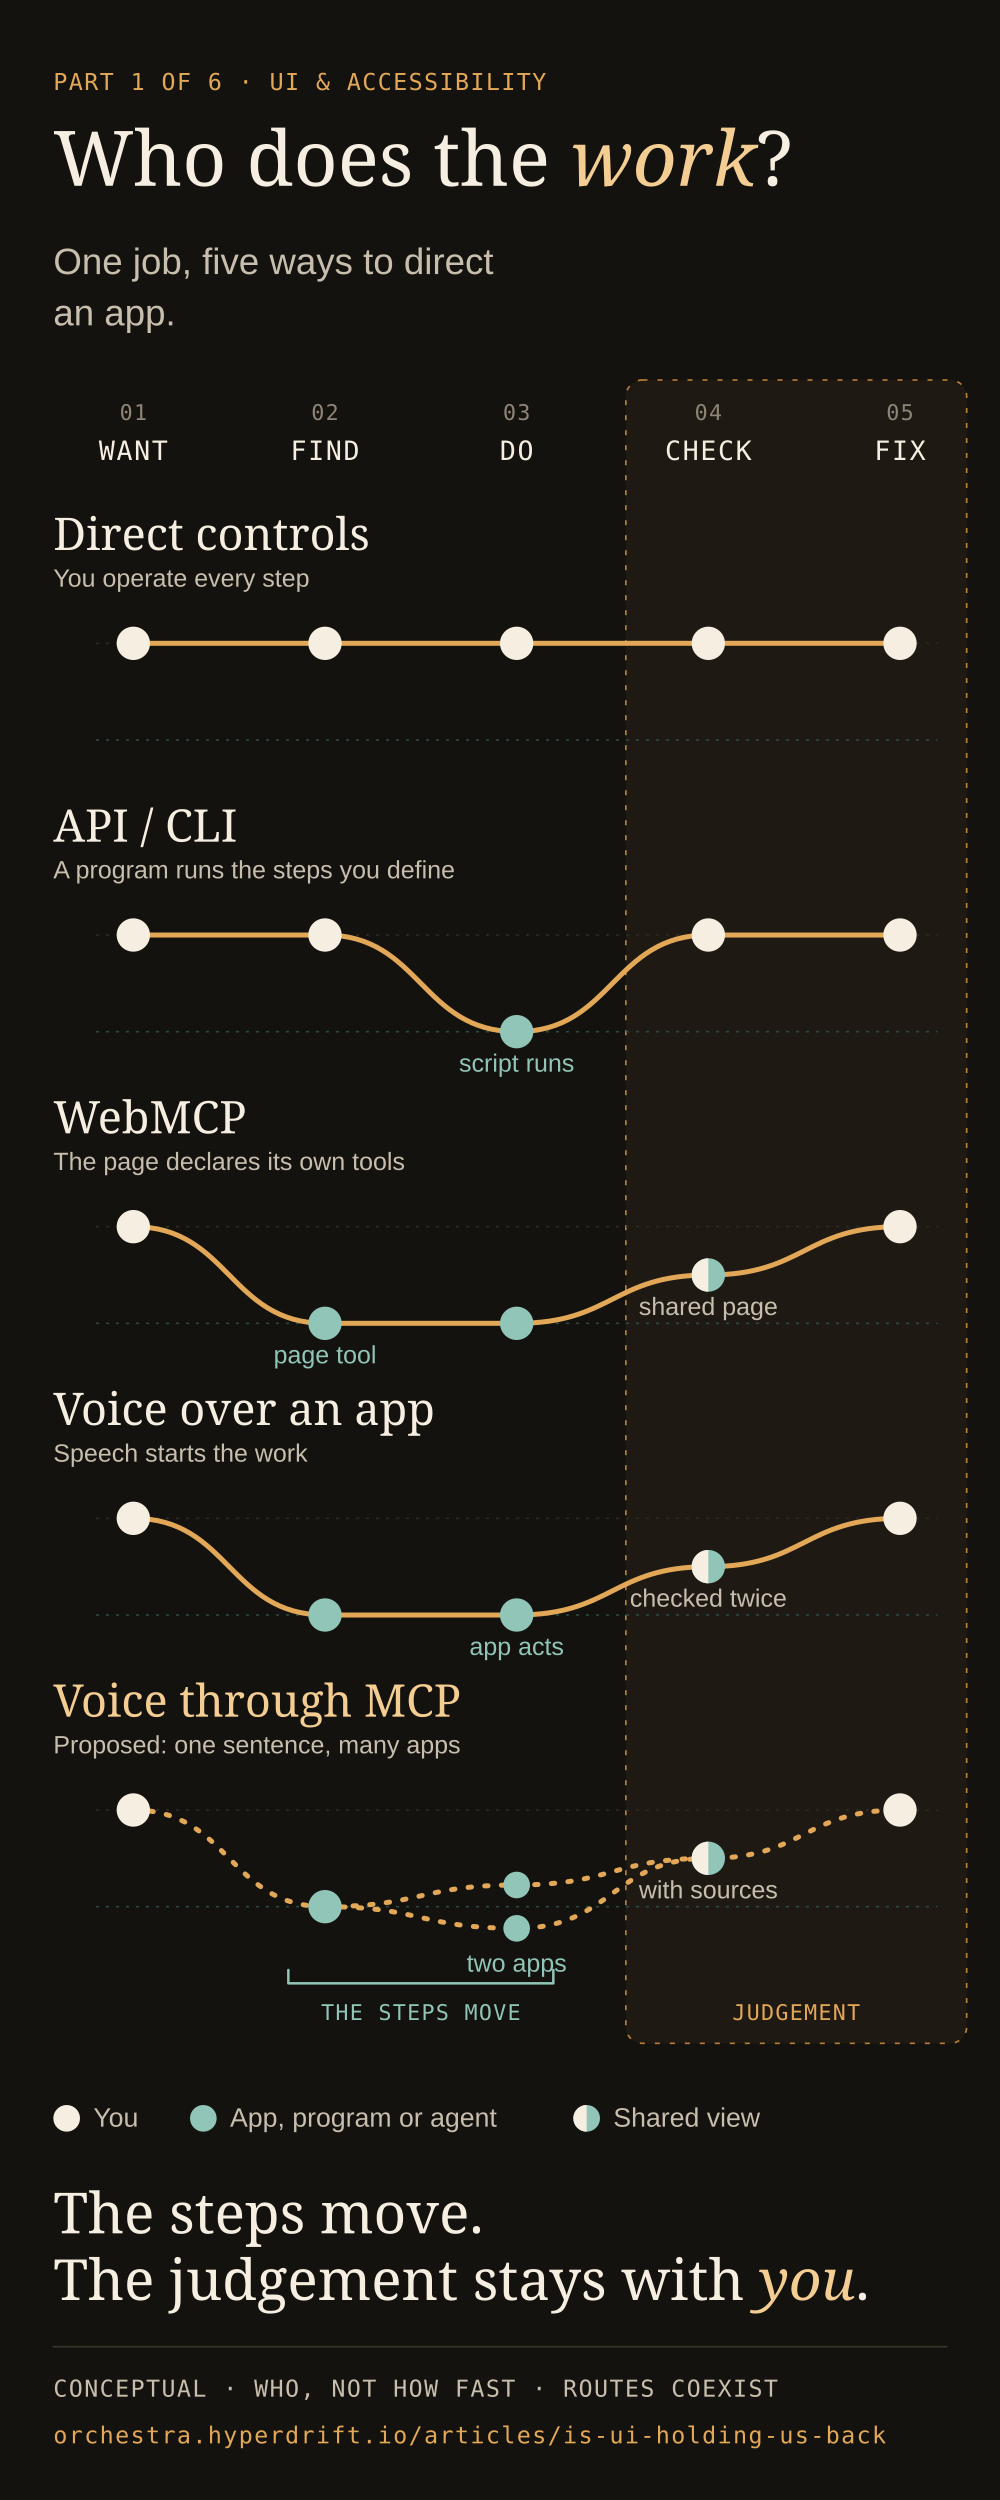
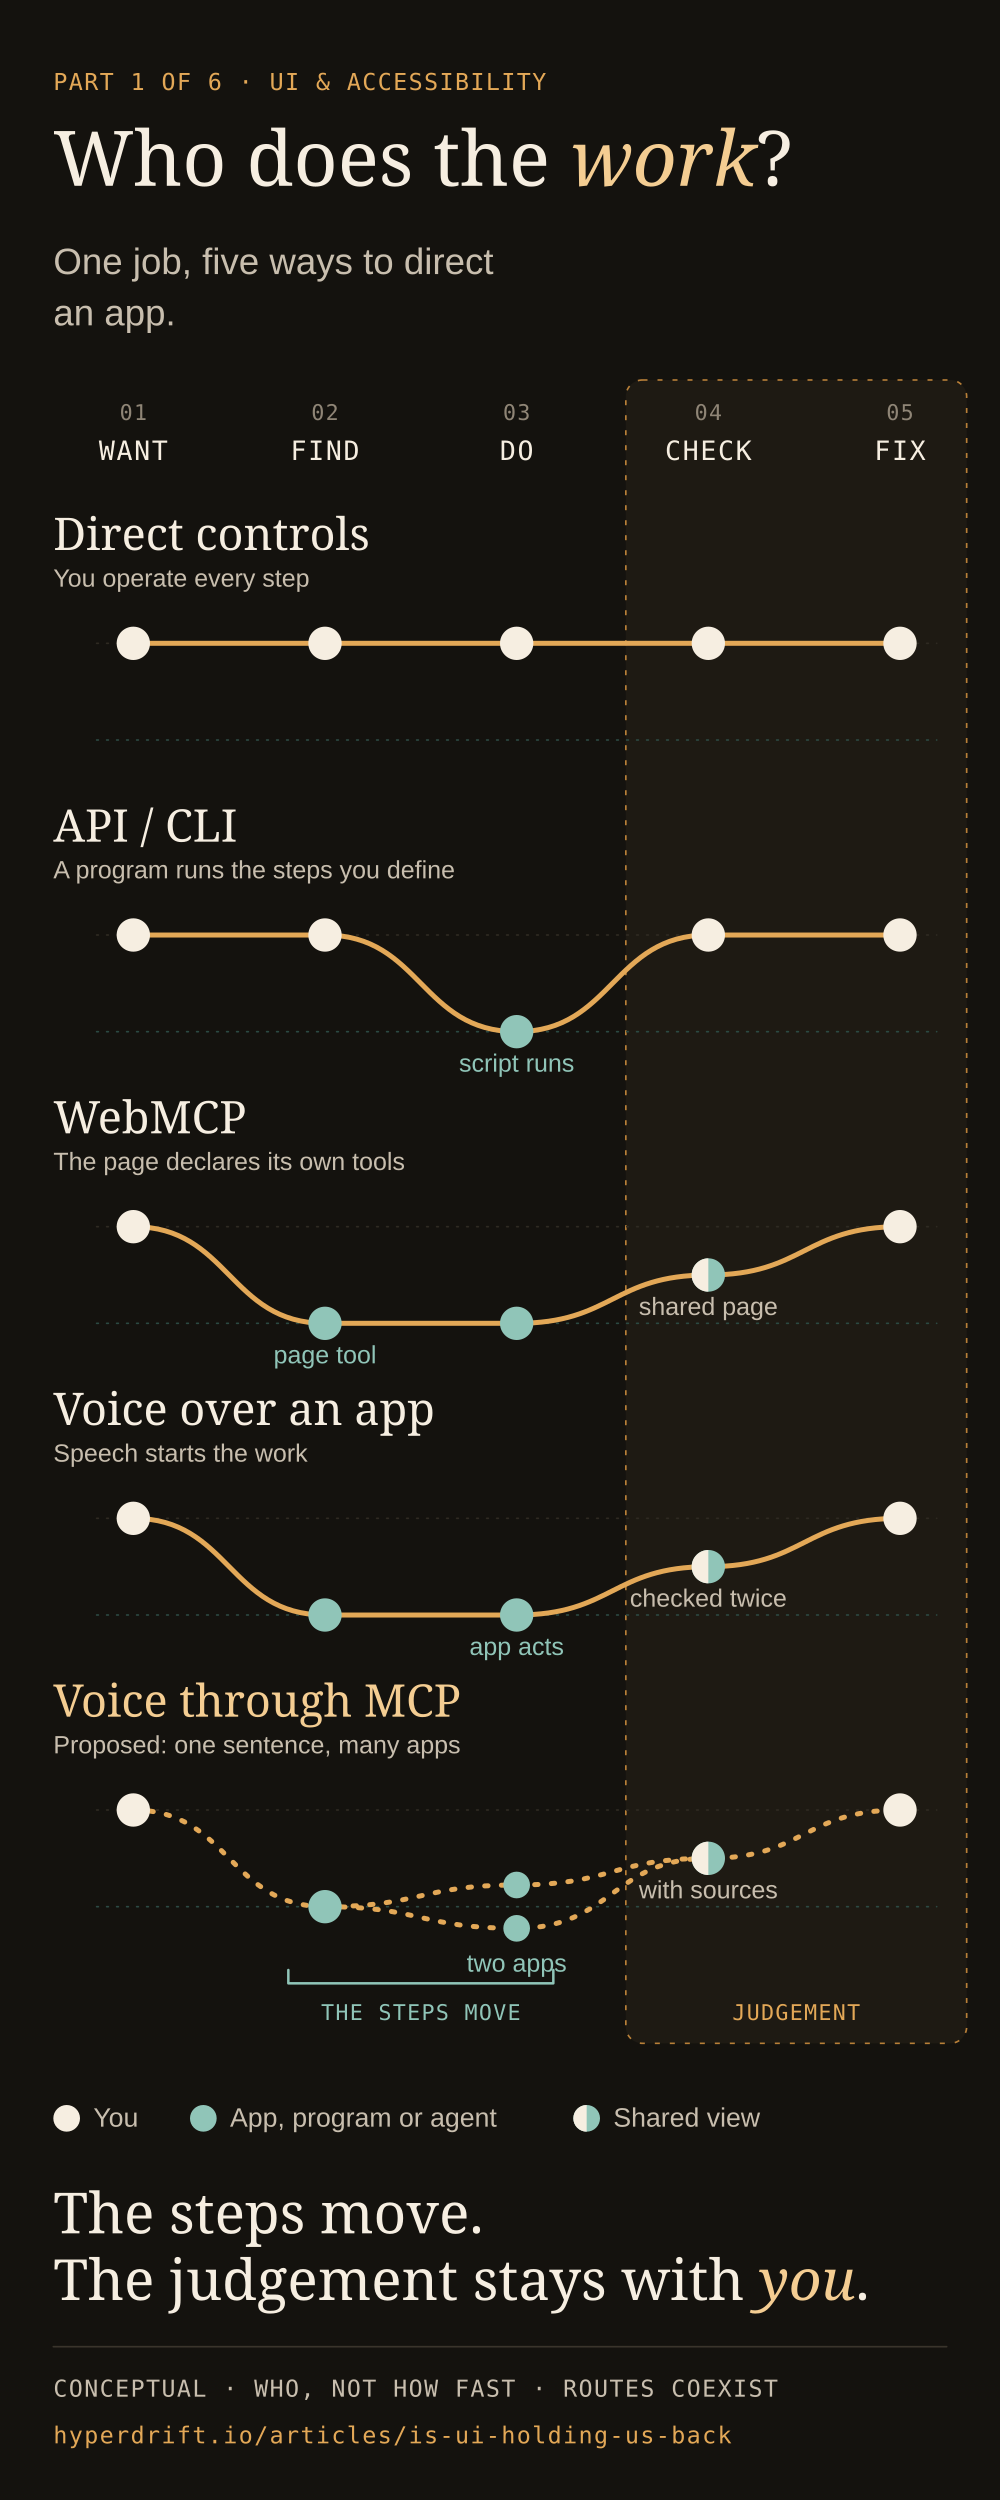
<svg xmlns="http://www.w3.org/2000/svg" width="600" height="1500" viewBox="0 0 600 1500" role="img" aria-labelledby="routes-m-title routes-m-desc">
  <style>.x-d{font-family:'Cormorant Garamond',Georgia,serif;font-weight:500}.x-i{font-family:'Cormorant Garamond',Georgia,serif;font-weight:500;font-style:italic}.x-s{font-family:'IBM Plex Sans','Helvetica Neue',Arial,sans-serif}.x-m{font-family:'IBM Plex Mono',Menlo,monospace;letter-spacing:.06em}</style>
  <rect width="600" height="1500" fill="#14120e" />
  <text x="32" y="54" class="x-m" font-size="14" fill="#e3a857" text-anchor="start">PART 1 OF 6 · UI &amp; ACCESSIBILITY</text>
  <text x="32" y="111.5" class="x-d" font-size="46" fill="#f6eee1" text-anchor="start">Who does the <tspan fill="#f4cd92" class="x-i">work</tspan>?</text>
  <text x="32" y="164.42" class="x-s" font-size="22" fill="#c8beae" text-anchor="start">One job, five ways to direct</text>
  <text x="32" y="195.22" class="x-s" font-size="22" fill="#c8beae" text-anchor="start">an app.</text>
  <rect x="375.5" y="228" width="204.5" height="998" rx="10" fill="#1e1a13" stroke="#b98038" stroke-width="1" stroke-dasharray="3 6" />
  <text x="80" y="252" class="x-m" font-size="13" fill="#8f8576" text-anchor="middle">01</text>
  <text x="80" y="276" class="x-m" font-size="16" fill="#f6eee1" text-anchor="middle">WANT</text>
  <text x="195" y="252" class="x-m" font-size="13" fill="#8f8576" text-anchor="middle">02</text>
  <text x="195" y="276" class="x-m" font-size="16" fill="#f6eee1" text-anchor="middle">FIND</text>
  <text x="310" y="252" class="x-m" font-size="13" fill="#8f8576" text-anchor="middle">03</text>
  <text x="310" y="276" class="x-m" font-size="16" fill="#f6eee1" text-anchor="middle">DO</text>
  <text x="425" y="252" class="x-m" font-size="13" fill="#8f8576" text-anchor="middle">04</text>
  <text x="425" y="276" class="x-m" font-size="16" fill="#f6eee1" text-anchor="middle">CHECK</text>
  <text x="540" y="252" class="x-m" font-size="13" fill="#8f8576" text-anchor="middle">05</text>
  <text x="540" y="276" class="x-m" font-size="16" fill="#f6eee1" text-anchor="middle">FIX</text>
  <g data-route="controls">
    <text x="32" y="330" class="x-d" font-size="27" fill="#f6eee1" text-anchor="start">Direct controls</text>
    <text x="32" y="352" class="x-s" font-size="15" fill="#c8beae" text-anchor="start">You operate every step</text>
    <path d="M58 386L562 386" fill="none" stroke="#2f2a22" stroke-width="1" stroke-linecap="round" stroke-linejoin="round" stroke-dasharray="1 5" />
    <path d="M58 444L562 444" fill="none" stroke="#2c4a43" stroke-width="1" stroke-linecap="round" stroke-linejoin="round" stroke-dasharray="1 5" />
    <g data-trace="">
      <path pathLength="1" d="M80 386C137.5 386 137.5 386 195 386C252.5 386 252.5 386 310 386C367.5 386 367.5 386 425 386C482.5 386 482.5 386 540 386" fill="none" stroke="#e3a857" stroke-width="3" stroke-linecap="round" stroke-linejoin="round" />
    </g>
    <circle cx="80" cy="386" r="10" fill="#f6eee1" />
    <circle cx="195" cy="386" r="10" fill="#f6eee1" />
    <circle cx="310" cy="386" r="10" fill="#f6eee1" />
    <circle cx="425" cy="386" r="10" fill="#f6eee1" />
    <circle cx="540" cy="386" r="10" fill="#f6eee1" />
  </g>
  <g data-route="api-cli">
    <text x="32" y="505" class="x-d" font-size="27" fill="#f6eee1" text-anchor="start">API / CLI</text>
    <text x="32" y="527" class="x-s" font-size="15" fill="#c8beae" text-anchor="start">A program runs the steps you define</text>
    <path d="M58 561L562 561" fill="none" stroke="#2f2a22" stroke-width="1" stroke-linecap="round" stroke-linejoin="round" stroke-dasharray="1 5" />
    <path d="M58 619L562 619" fill="none" stroke="#2c4a43" stroke-width="1" stroke-linecap="round" stroke-linejoin="round" stroke-dasharray="1 5" />
    <g data-trace="">
      <path pathLength="1" d="M80 561C137.5 561 137.5 561 195 561C252.5 561 252.5 619 310 619C367.5 619 367.5 561 425 561C482.5 561 482.5 561 540 561" fill="none" stroke="#e3a857" stroke-width="3" stroke-linecap="round" stroke-linejoin="round" />
    </g>
    <circle cx="80" cy="561" r="10" fill="#f6eee1" />
    <circle cx="195" cy="561" r="10" fill="#f6eee1" />
    <circle cx="310" cy="619" r="10" fill="#90c5b8" />
    <circle cx="425" cy="561" r="10" fill="#f6eee1" />
    <circle cx="540" cy="561" r="10" fill="#f6eee1" />
    <text x="310" y="643" class="x-s" font-size="15" fill="#90c5b8" text-anchor="middle">script runs</text>
  </g>
  <g data-route="webmcp">
    <text x="32" y="680" class="x-d" font-size="27" fill="#f6eee1" text-anchor="start">WebMCP</text>
    <text x="32" y="702" class="x-s" font-size="15" fill="#c8beae" text-anchor="start">The page declares its own tools</text>
    <path d="M58 736L562 736" fill="none" stroke="#2f2a22" stroke-width="1" stroke-linecap="round" stroke-linejoin="round" stroke-dasharray="1 5" />
    <path d="M58 794L562 794" fill="none" stroke="#2c4a43" stroke-width="1" stroke-linecap="round" stroke-linejoin="round" stroke-dasharray="1 5" />
    <g data-trace="">
      <path pathLength="1" d="M80 736C137.5 736 137.5 794 195 794C252.5 794 252.5 794 310 794C367.5 794 367.5 765 425 765C482.5 765 482.5 736 540 736" fill="none" stroke="#e3a857" stroke-width="3" stroke-linecap="round" stroke-linejoin="round" />
    </g>
    <circle cx="80" cy="736" r="10" fill="#f6eee1" />
    <circle cx="195" cy="794" r="10" fill="#90c5b8" />
    <circle cx="310" cy="794" r="10" fill="#90c5b8" />
    <circle cx="425" cy="765" r="10" fill="#90c5b8" />
    <path d="M425 755A10 10 0 0 0 425 775Z" fill="#f6eee1" />
    <circle cx="540" cy="736" r="10" fill="#f6eee1" />
    <text x="195" y="818" class="x-s" font-size="15" fill="#90c5b8" text-anchor="middle">page tool</text>
    <text x="425" y="789" class="x-s" font-size="15" fill="#c8beae" text-anchor="middle">shared page</text>
  </g>
  <g data-route="voice-app">
    <text x="32" y="855" class="x-d" font-size="27" fill="#f6eee1" text-anchor="start">Voice over an app</text>
    <text x="32" y="877" class="x-s" font-size="15" fill="#c8beae" text-anchor="start">Speech starts the work</text>
    <path d="M58 911L562 911" fill="none" stroke="#2f2a22" stroke-width="1" stroke-linecap="round" stroke-linejoin="round" stroke-dasharray="1 5" />
    <path d="M58 969L562 969" fill="none" stroke="#2c4a43" stroke-width="1" stroke-linecap="round" stroke-linejoin="round" stroke-dasharray="1 5" />
    <g data-trace="">
      <path pathLength="1" d="M80 911C137.5 911 137.5 969 195 969C252.5 969 252.5 969 310 969C367.5 969 367.5 940 425 940C482.5 940 482.5 911 540 911" fill="none" stroke="#e3a857" stroke-width="3" stroke-linecap="round" stroke-linejoin="round" />
    </g>
    <circle cx="80" cy="911" r="10" fill="#f6eee1" />
    <circle cx="195" cy="969" r="10" fill="#90c5b8" />
    <circle cx="310" cy="969" r="10" fill="#90c5b8" />
    <circle cx="425" cy="940" r="10" fill="#90c5b8" />
    <path d="M425 930A10 10 0 0 0 425 950Z" fill="#f6eee1" />
    <circle cx="540" cy="911" r="10" fill="#f6eee1" />
    <text x="310" y="993" class="x-s" font-size="15" fill="#90c5b8" text-anchor="middle">app acts</text>
    <text x="425" y="964" class="x-s" font-size="15" fill="#c8beae" text-anchor="middle">checked twice</text>
  </g>
  <g data-route="voice-mcp">
    <text x="32" y="1030" class="x-d" font-size="27" fill="#f4cd92" text-anchor="start">Voice through MCP</text>
    <text x="32" y="1052" class="x-s" font-size="15" fill="#c8beae" text-anchor="start">Proposed: one sentence, many apps</text>
    <path d="M58 1086L562 1086" fill="none" stroke="#2f2a22" stroke-width="1" stroke-linecap="round" stroke-linejoin="round" stroke-dasharray="1 5" />
    <path d="M58 1144L562 1144" fill="none" stroke="#2c4a43" stroke-width="1" stroke-linecap="round" stroke-linejoin="round" stroke-dasharray="1 5" />
    <path d="M80 1086C137.5 1086 137.5 1144 195 1144C252.5 1144 252.5 1131 310 1131C367.5 1131 367.5 1115 425 1115C482.5 1115 482.5 1086 540 1086" fill="none" stroke="#e3a857" stroke-width="3" stroke-linecap="round" stroke-linejoin="round" stroke-dasharray="2 8" />
    <path d="M195 1144C252.5 1144 252.5 1157 310 1157C367.5 1157 367.5 1115 425 1115" fill="none" stroke="#e3a857" stroke-width="3" stroke-linecap="round" stroke-linejoin="round" stroke-dasharray="2 8" />
    <circle cx="80" cy="1086" r="10" fill="#f6eee1" />
    <circle cx="195" cy="1144" r="10" fill="#90c5b8" />
    <circle cx="310" cy="1131" r="8" fill="#90c5b8" />
    <circle cx="310" cy="1157" r="8" fill="#90c5b8" />
    <circle cx="425" cy="1115" r="10" fill="#90c5b8" />
    <path d="M425 1105A10 10 0 0 0 425 1125Z" fill="#f6eee1" />
    <circle cx="540" cy="1086" r="10" fill="#f6eee1" />
    <text x="310" y="1183" class="x-s" font-size="15" fill="#90c5b8" text-anchor="middle">two apps</text>
    <text x="425" y="1139" class="x-s" font-size="15" fill="#c8beae" text-anchor="middle">with sources</text>
  </g>
  <path d="M173 1182V1190H332V1182" fill="none" stroke="#90c5b8" stroke-width="1.5" stroke-linecap="round" stroke-linejoin="round" />
  <text x="252.5" y="1212" class="x-m" font-size="13" fill="#90c5b8" text-anchor="middle">THE STEPS MOVE</text>
  <text x="477.75" y="1212" class="x-m" font-size="13" fill="#e3a857" text-anchor="middle">JUDGEMENT</text>
  <circle cx="40" cy="1271" r="8" fill="#f6eee1" />
  <text x="56" y="1276" class="x-s" font-size="16" fill="#c8beae" text-anchor="start">You</text>
  <circle cx="122" cy="1271" r="8" fill="#90c5b8" />
  <text x="138" y="1276" class="x-s" font-size="16" fill="#c8beae" text-anchor="start">App, program or agent</text>
  <circle cx="352" cy="1271" r="8" fill="#90c5b8" />
  <path d="M352 1263A8 8 0 0 0 352 1279Z" fill="#f6eee1" />
  <text x="368" y="1276" class="x-s" font-size="16" fill="#c8beae" text-anchor="start">Shared view</text>
  <text x="32" y="1340" class="x-d" font-size="34" fill="#f6eee1" text-anchor="start">The steps move.</text>
  <text x="32" y="1380" class="x-d" font-size="34" fill="#f6eee1" text-anchor="start">The judgement stays with <tspan fill="#f4cd92" class="x-i">you</tspan>.</text>
  <path d="M32 1408L568 1408" fill="none" stroke="#3a342b" stroke-width="1" stroke-linecap="round" stroke-linejoin="round" />
  <text x="32" y="1438" class="x-m" font-size="14" fill="#c8beae" text-anchor="start">CONCEPTUAL · WHO, NOT HOW FAST · ROUTES COEXIST</text>
-   <text x="32" y="1466" class="x-m" font-size="14" fill="#e3a857" text-anchor="start">orchestra.hyperdrift.io/articles/is-ui-holding-us-back</text>
+   <text x="32" y="1466" class="x-m" font-size="14" fill="#e3a857" text-anchor="start">hyperdrift.io/articles/is-ui-holding-us-back</text>
</svg>
